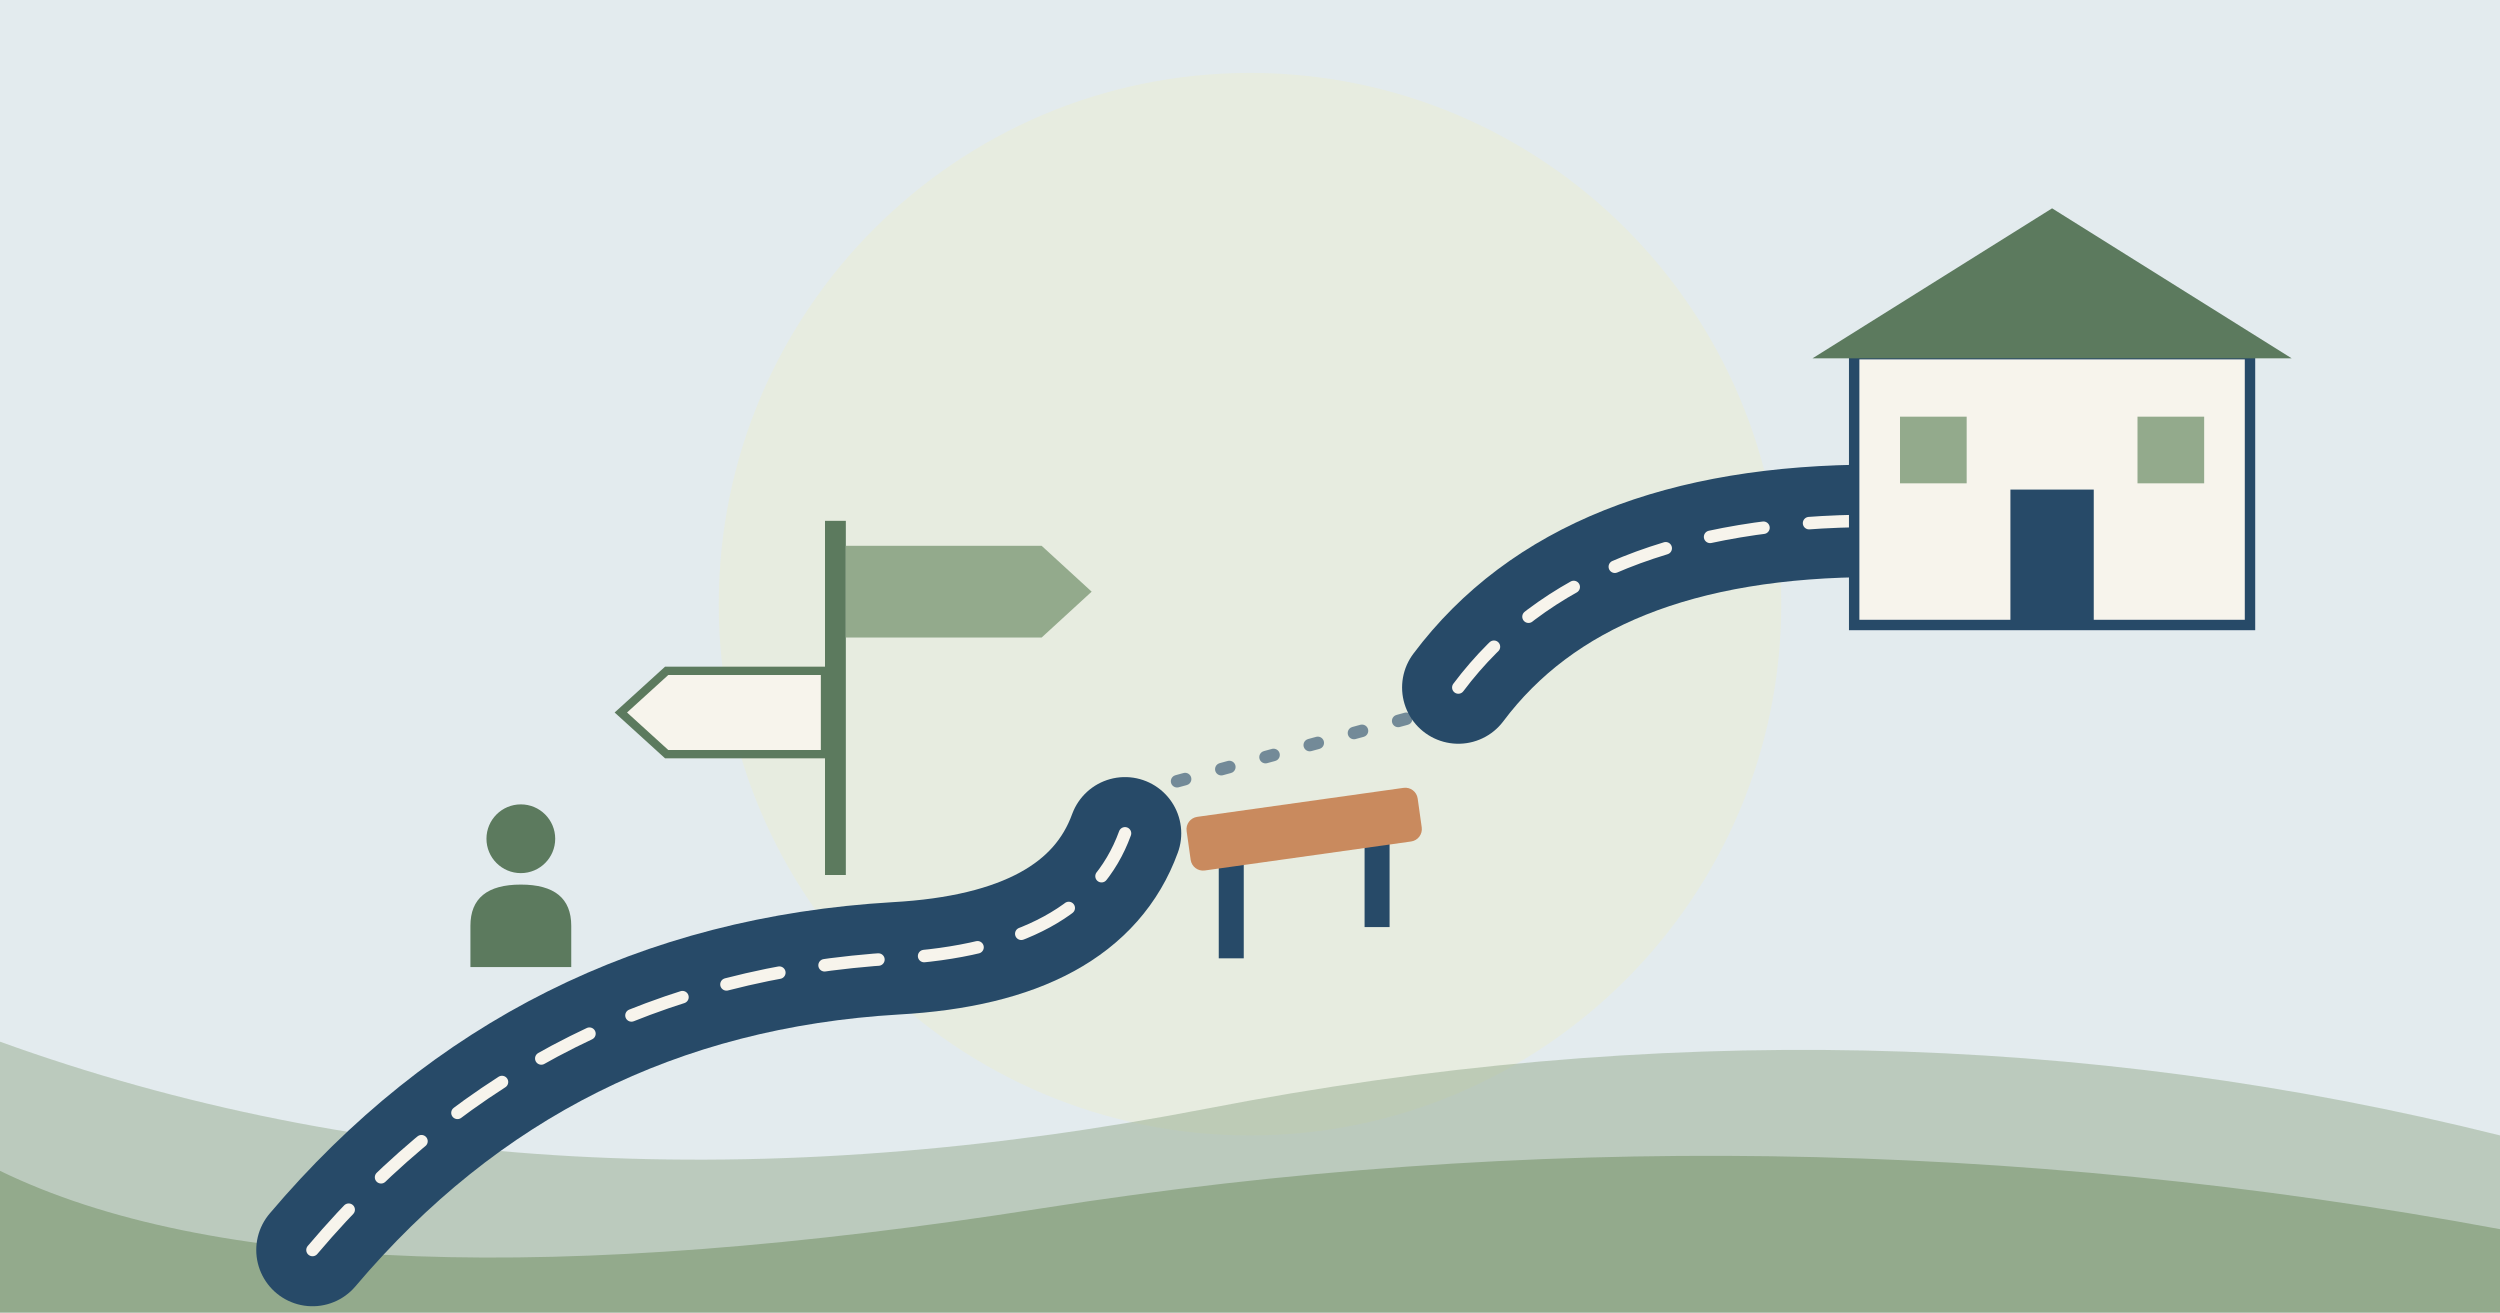
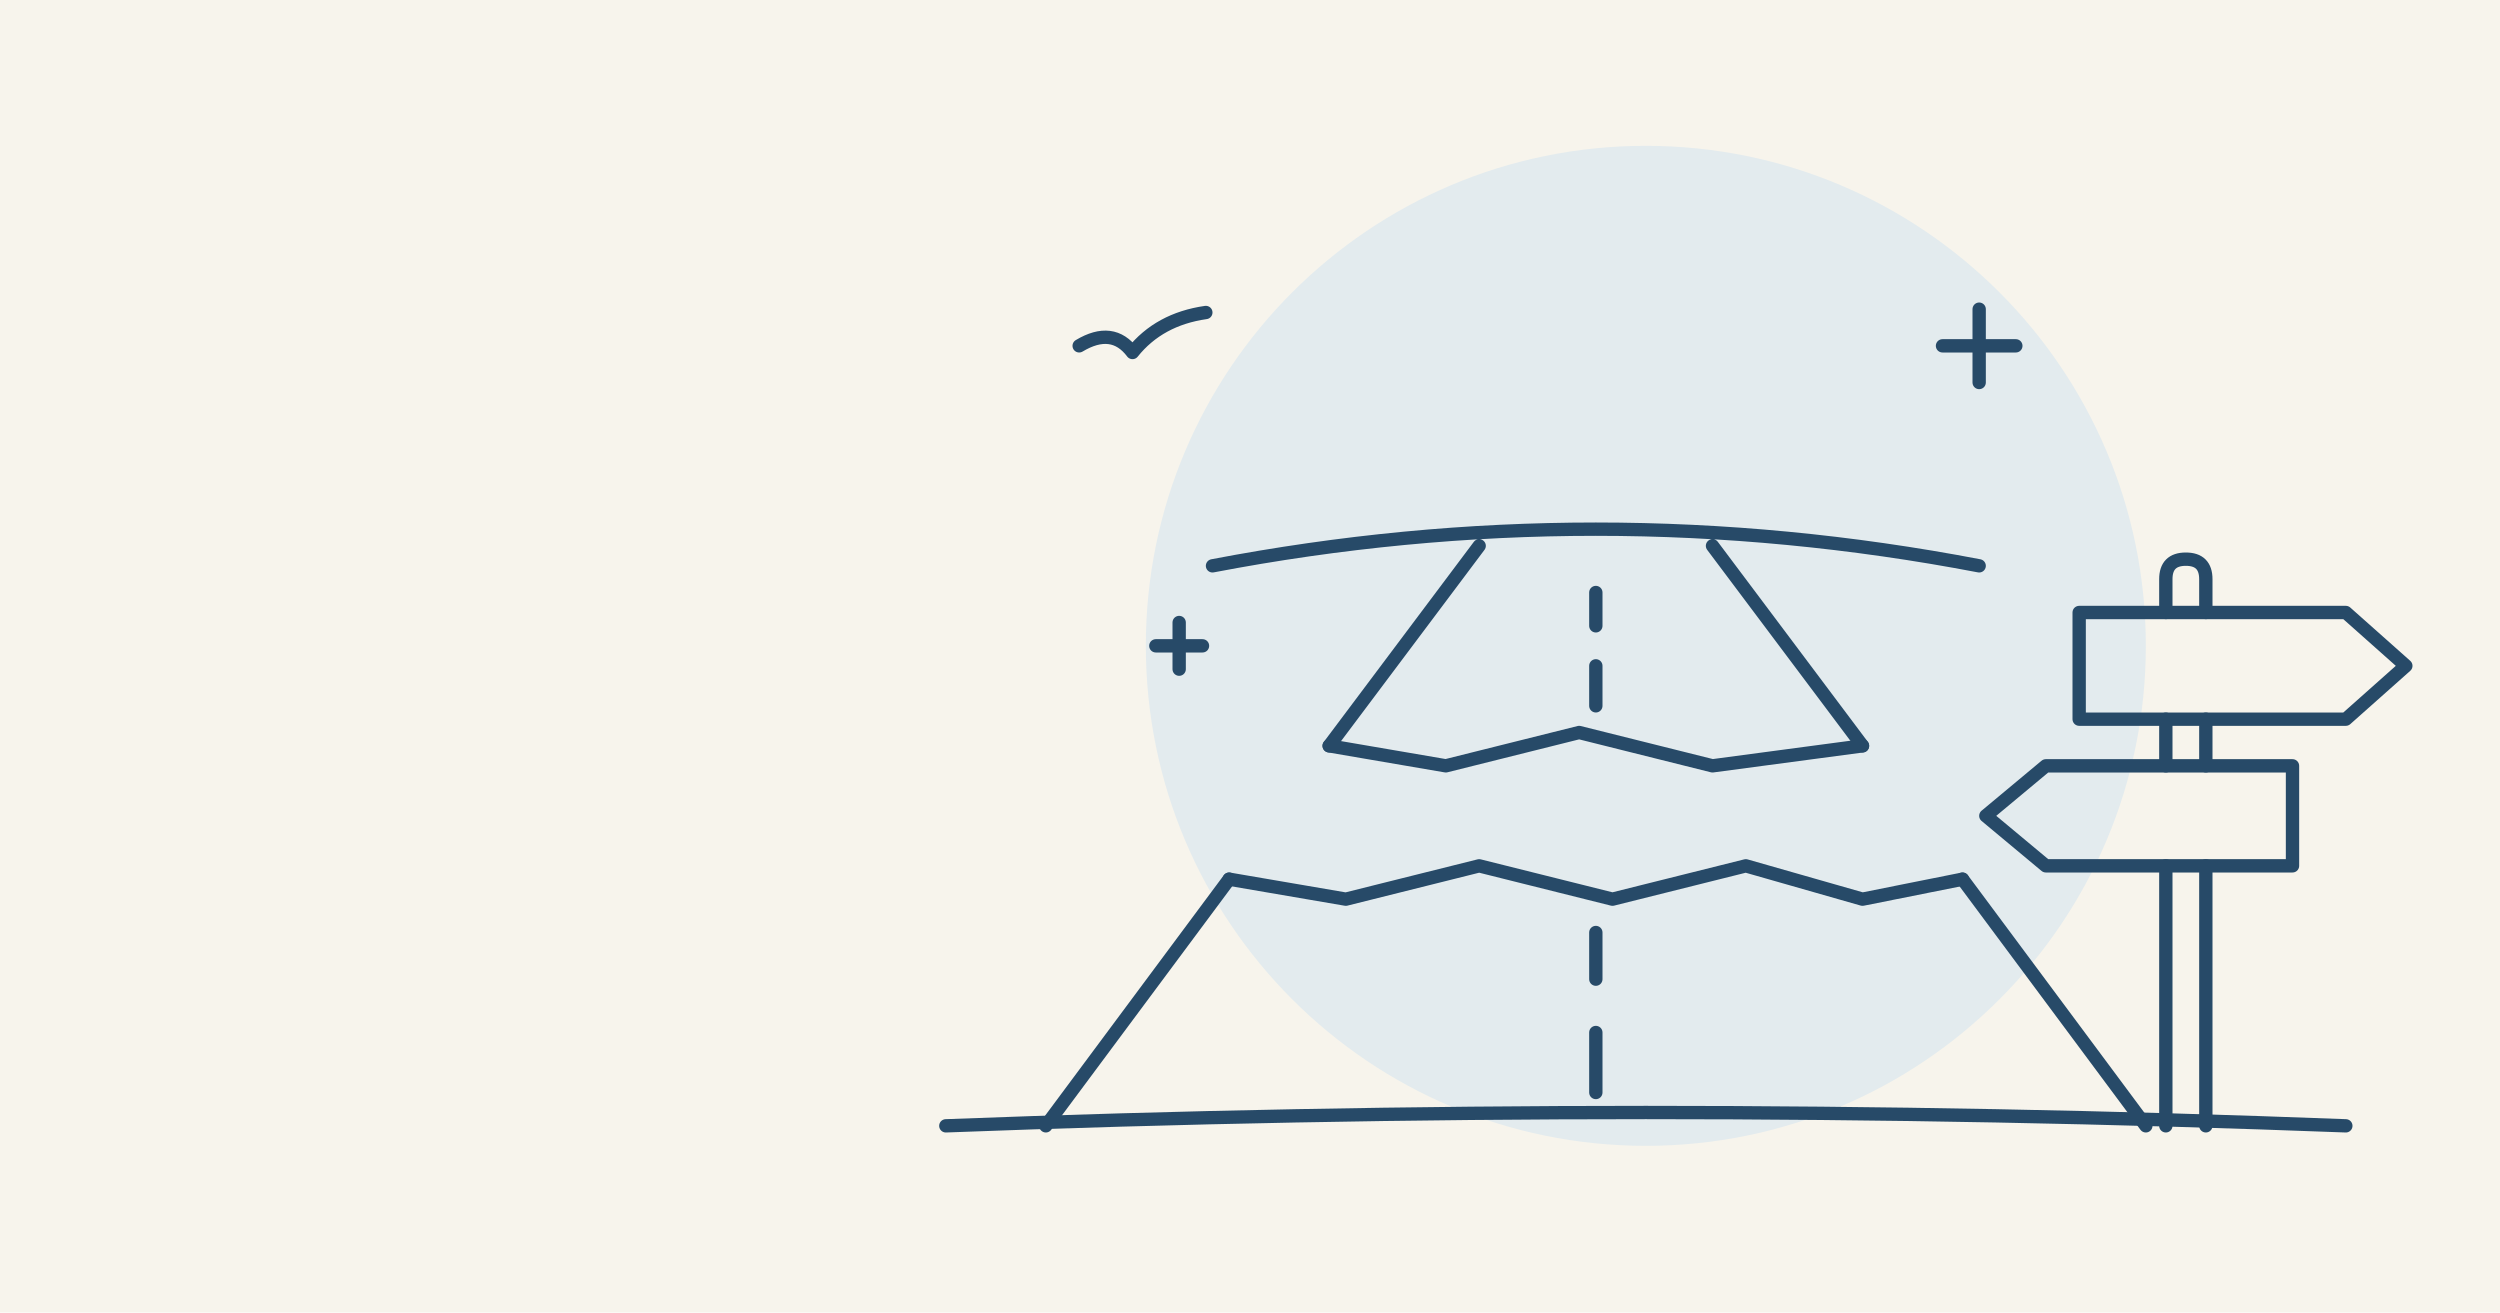
<svg xmlns="http://www.w3.org/2000/svg" viewBox="0 0 1200 630" width="1200" height="630">
-   <rect width="1200" height="630" fill="#E3EBEE" />
-   <circle cx="600" cy="290" r="255" fill="#E7ECE0" />
-   <g transform="translate(1200 0) scale(-1 1)">
-     <path d="M0 545 Q300 470 620 532 T1200 500 V630 H0Z" fill="#93AA8C" opacity=".5" />
-     <path d="M0 590 Q350 525 700 580 T1200 562 V630 H0Z" fill="#93AA8C" />
-   </g>
-   <g fill="none" stroke-linecap="round">
-     <path d="M150 600 Q260 470 430 460 Q520 455 540 400" stroke="#274A68" stroke-width="54" />
-     <path d="M150 600 Q260 470 430 460 Q520 455 540 400" stroke="#F7F4EC" stroke-width="6" stroke-dasharray="26 22" />
-     <path d="M700 330 Q760 250 900 250" stroke="#274A68" stroke-width="54" />
-     <path d="M700 330 Q760 250 900 250" stroke="#F7F4EC" stroke-width="6" stroke-dasharray="26 22" />
-     <path d="M565 375 L675 345" stroke="#274A68" stroke-width="6" stroke-dasharray="4 18" opacity=".6" />
-   </g>
-   <g>
-     <rect x="585" y="400" width="12" height="60" fill="#274A68" />
-     <rect x="655" y="385" width="12" height="60" fill="#274A68" />
-     <rect x="570" y="385" width="112" height="26" rx="6" fill="#C98A5E" transform="rotate(-8 626 398)" />
-   </g>
-   <g>
-     <rect x="890" y="170" width="190" height="130" fill="#F7F4EC" stroke="#274A68" stroke-width="5" />
-     <path d="M870 172 L985 100 L1100 172Z" fill="#5C7A5E" />
-     <rect x="965" y="235" width="40" height="65" fill="#274A68" />
-     <rect x="912" y="200" width="32" height="32" fill="#93AA8C" />
-     <rect x="1026" y="200" width="32" height="32" fill="#93AA8C" />
-   </g>
-   <g transform="translate(250 440) scale(1.1)" fill="#5C7A5E">
-     <circle cy="-34" r="15" />
-     <path d="M-22 22 V4 Q-22 -14 0 -14 Q22 -14 22 4 V22Z" />
-   </g>
-   <g>
-     <rect x="396" y="250" width="10" height="170" fill="#5C7A5E" />
-     <path d="M406 262 H500 L524 284 L500 306 H406Z" fill="#93AA8C" />
-     <path d="M396 322 H320 L298 342 L320 362 H396Z" fill="#F7F4EC" stroke="#5C7A5E" stroke-width="4" />
+   <rect width="1200" height="630" fill="#F7F4EC" />
+   <g transform="translate(310 -10) scale(1.6)">
+     <circle cx="300" cy="200" r="150" fill="#E3EBEE" />
+     <g fill="none" stroke="#274A68" stroke-width="4" stroke-linecap="round" stroke-linejoin="round">
+       <path d="M90 344 Q300 336 510 344" />
+       <path d="M120 344 L175 270 M450 344 L395 270 M205 230 L250 170 M365 230 L320 170 M170 176 Q285 154 400 176" />
+       <path d="M175 270 L210 276 L250 266 L290 276 L330 266 L365 276 L395 270" />
+       <path d="M205 230 L240 236 L280 226 L320 236 L365 230" />
+       <path d="M285 334 V316 M285 300 V286 M285 218 V206 M285 194 V184" />
+       <path d="M430 190 H510 L528 206 L510 222 H430Z" />
+       <path d="M494 236 H420 L402 251 L420 266 H494Z" />
+       <path d="M456 344 V266 M468 344 V266 M456 236 V222 M468 236 V222 M456 190 V180 Q456 174 462 174 Q468 174 468 180 V190" />
+       <path d="M130 110 q10 -6 16 2 q8 -10 22 -12" />
+       <path d="M400 99 v22 M389 110 h22" />
+       <path d="M160 193 v14 M153 200 h14" />
+     </g>
  </g>
</svg>
